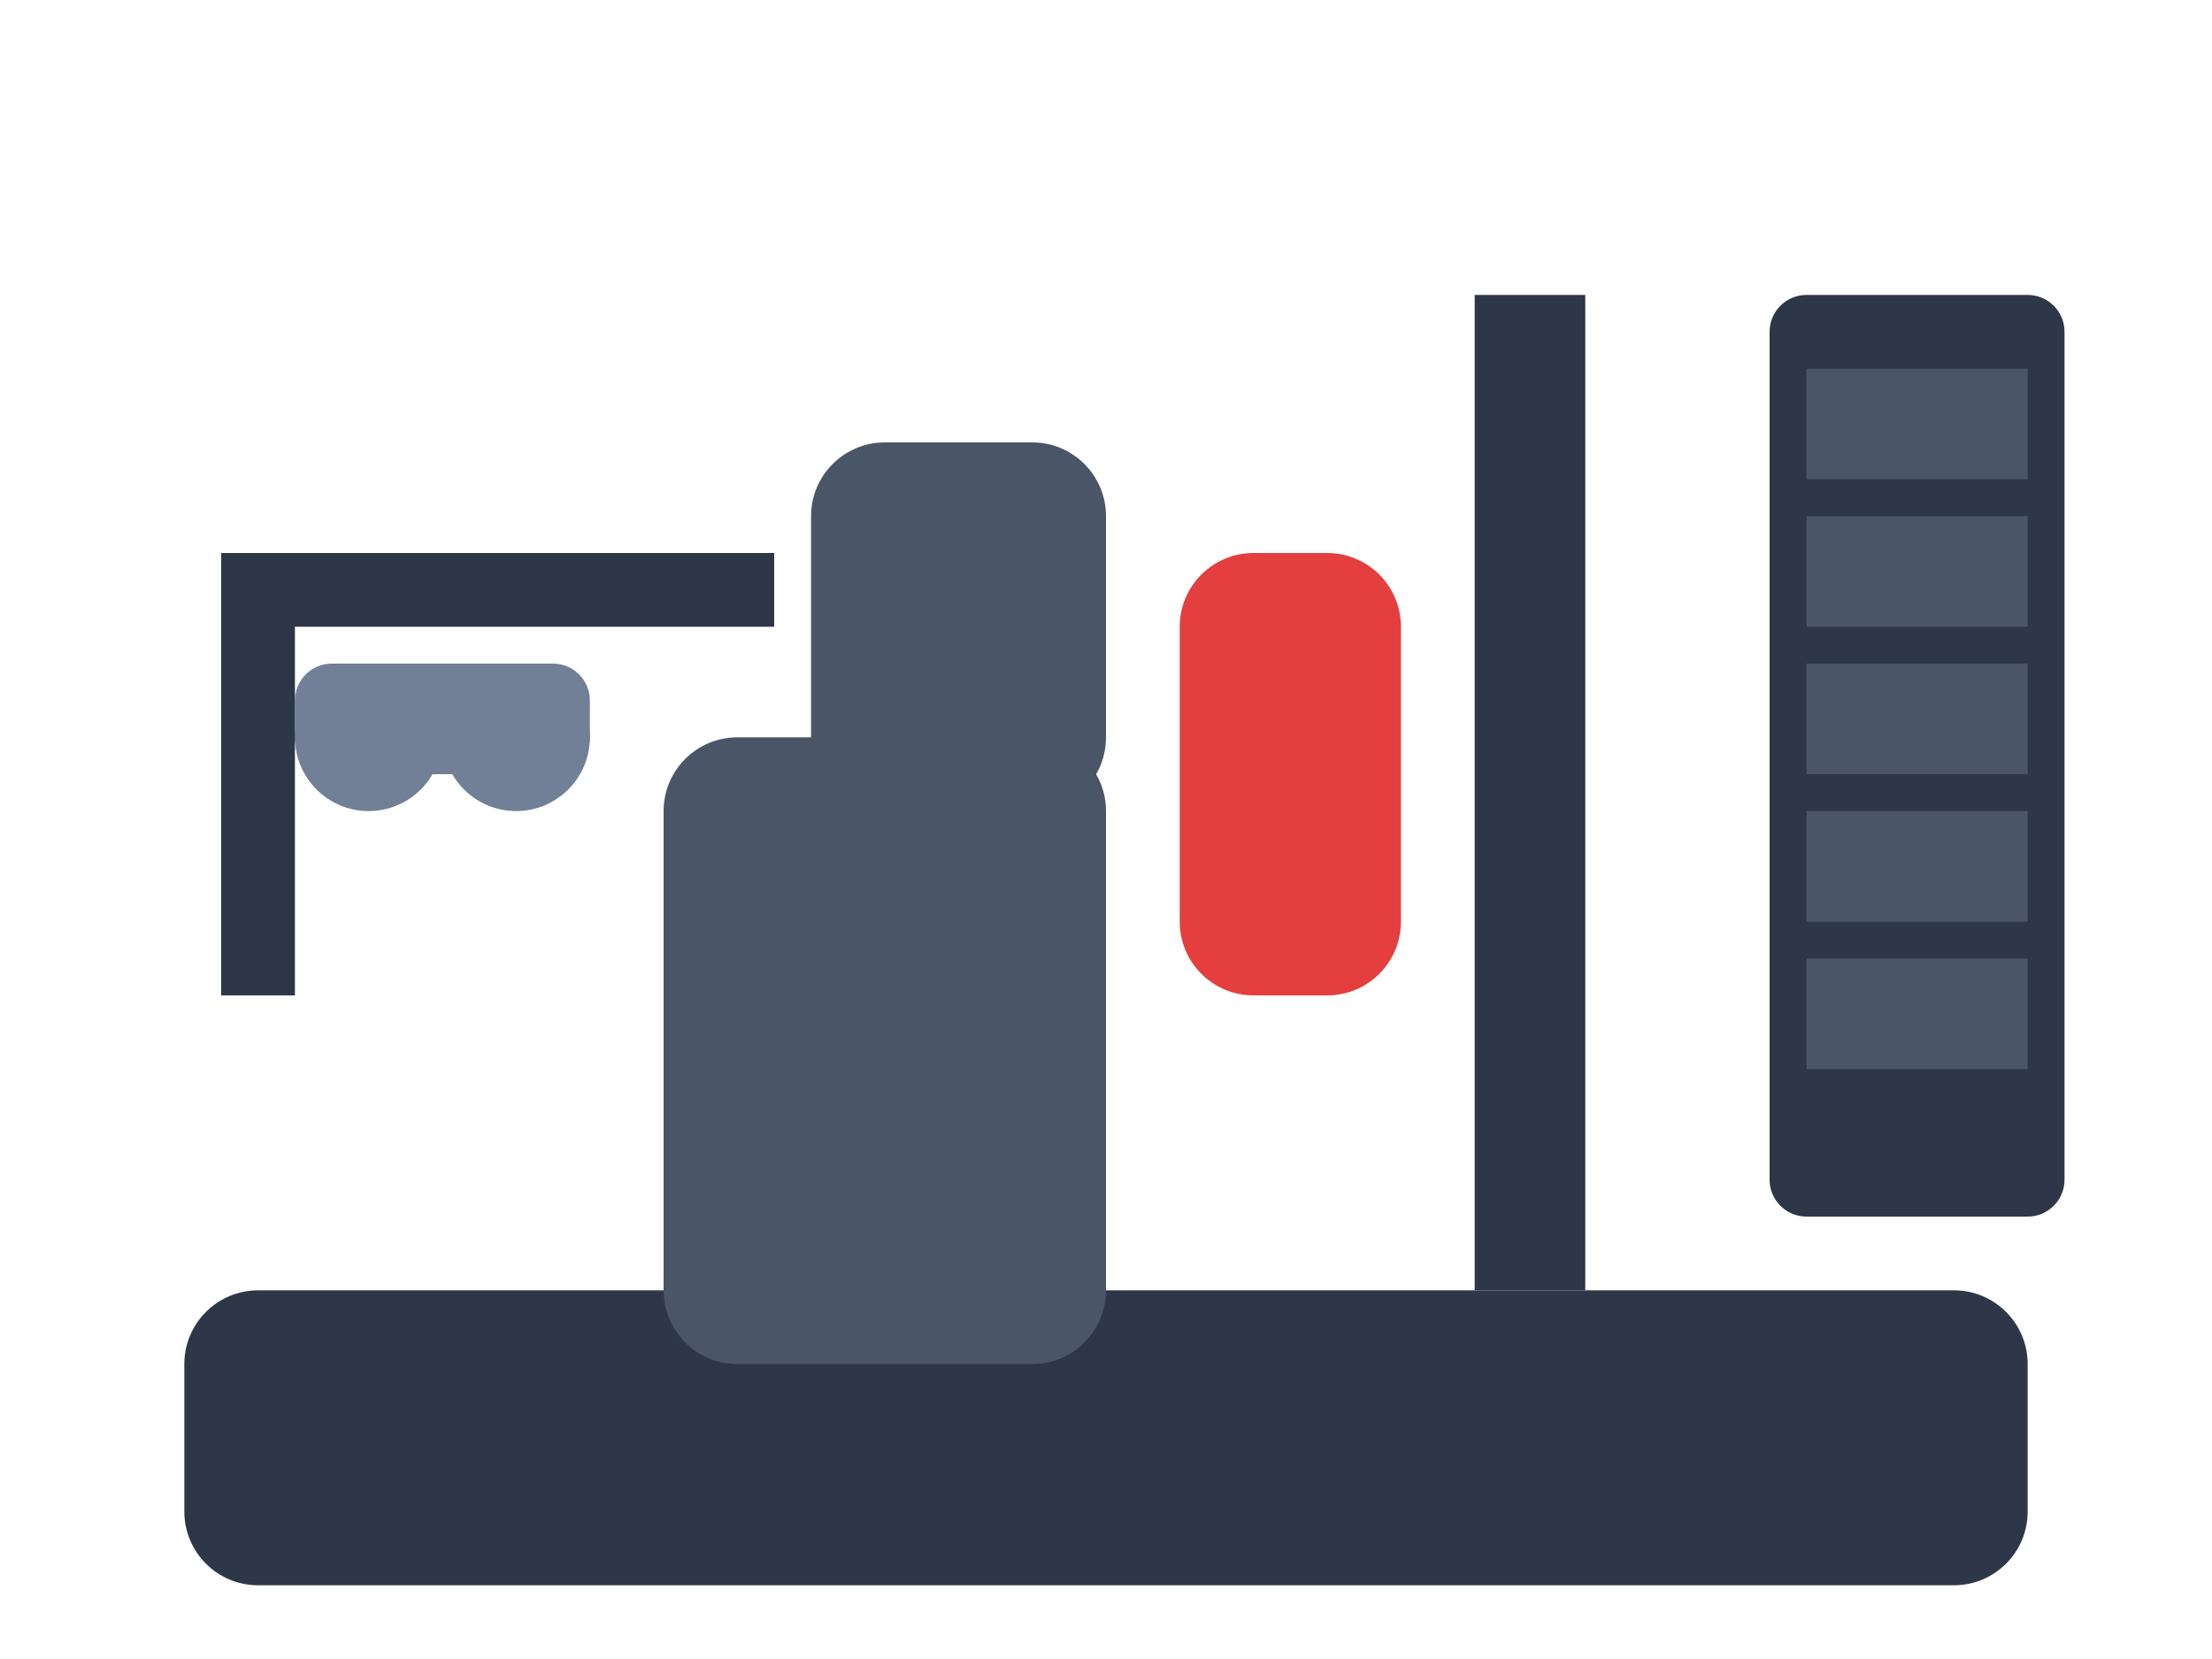
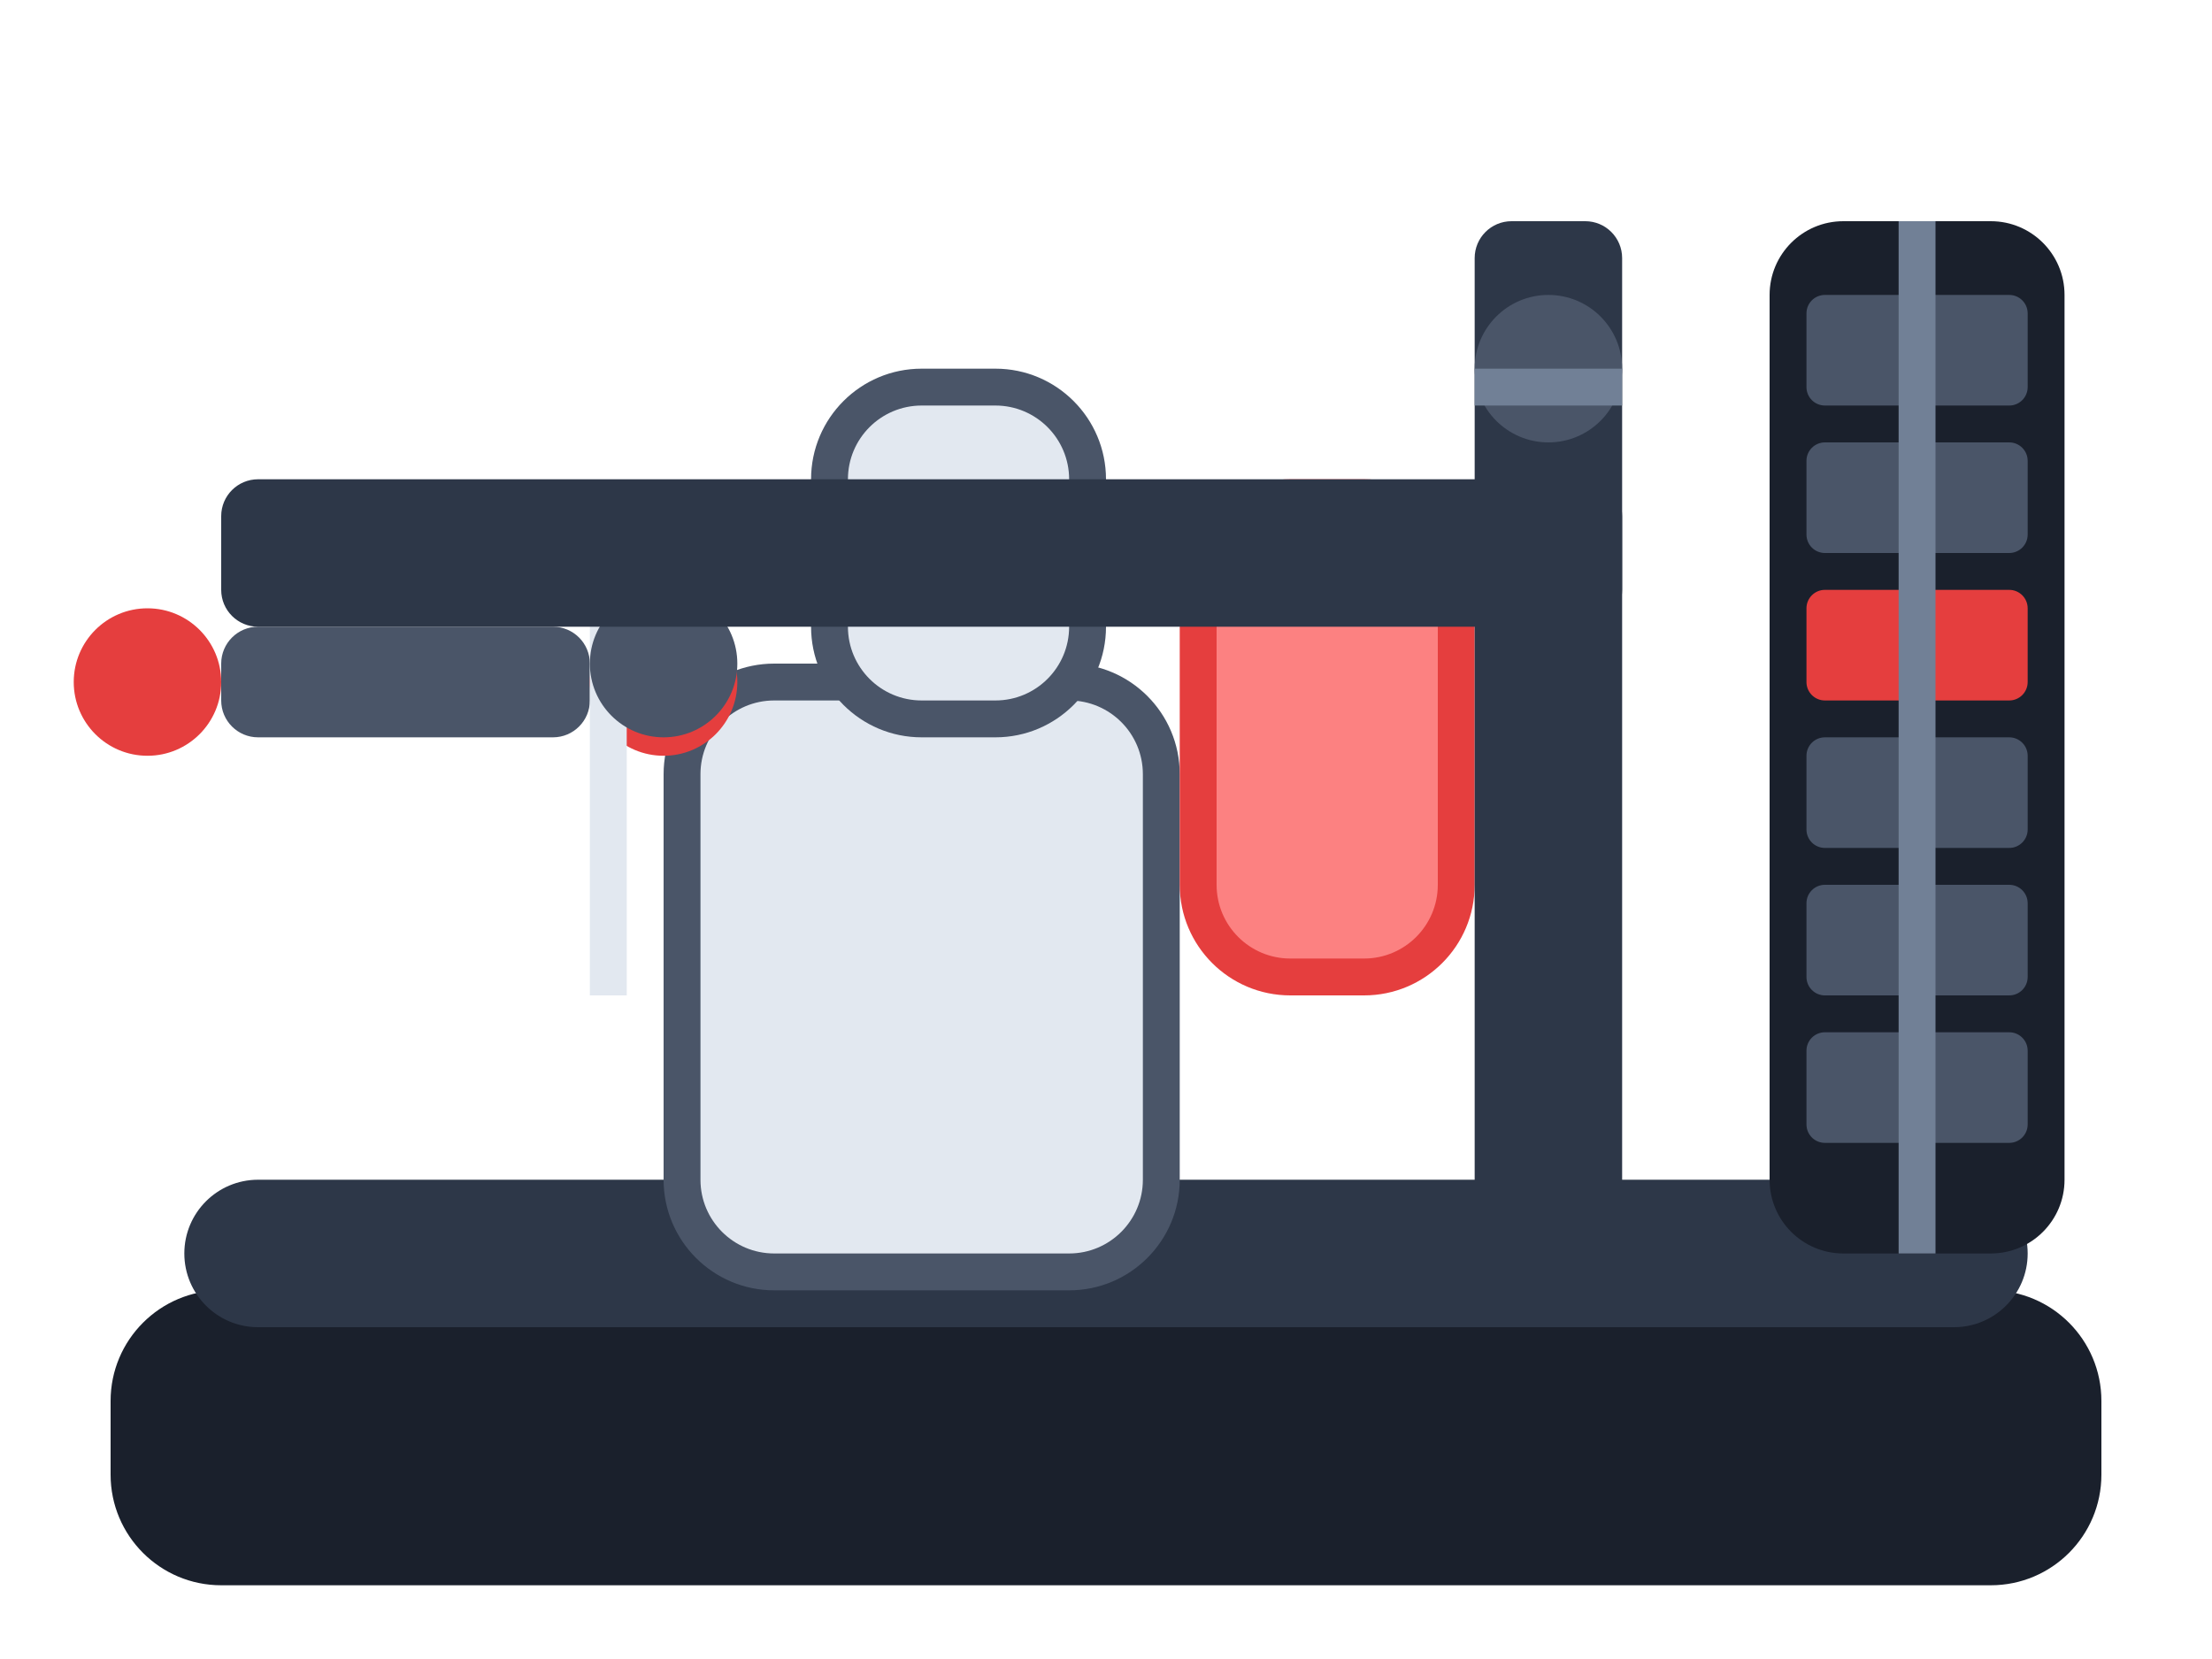
<svg xmlns="http://www.w3.org/2000/svg" width="60" height="45" viewBox="0 0 60 45">
-   <rect x="5" y="35" width="50" height="8" fill="#2d3748" rx="2" />
-   <rect x="18" y="20" width="12" height="17" fill="#4a5568" rx="2" />
-   <rect x="22" y="12" width="8" height="10" fill="#4a5568" rx="2" />
-   <rect x="8" y="18" width="8" height="3" fill="#718096" rx="1" />
-   <circle cx="10" cy="20" r="2" fill="#718096" />
-   <circle cx="14" cy="20" r="2" fill="#718096" />
-   <rect x="6" y="15" width="2" height="12" fill="#2d3748" />
-   <rect x="6" y="15" width="15" height="2" fill="#2d3748" />
-   <rect x="32" y="15" width="6" height="12" fill="#e53e3e" rx="2" />
-   <rect x="48" y="8" width="8" height="25" fill="#2d3748" rx="1" />
-   <rect x="49" y="10" width="6" height="3" fill="#4a5568" />
-   <rect x="49" y="14" width="6" height="3" fill="#4a5568" />
-   <rect x="49" y="18" width="6" height="3" fill="#4a5568" />
-   <rect x="49" y="22" width="6" height="3" fill="#4a5568" />
-   <rect x="49" y="26" width="6" height="3" fill="#4a5568" />
-   <rect x="40" y="8" width="3" height="27" fill="#2d3748" />
+   <rect x="3" y="35" width="54" height="8" fill="#1a202c" rx="3" />
+   <rect x="5" y="32" width="50" height="4" fill="#2d3748" rx="2" />
+   <rect x="18" y="18" width="14" height="17" fill="#4a5568" rx="3" />
+   <rect x="19" y="19" width="12" height="15" fill="#e2e8f0" rx="2" />
+   <rect x="22" y="10" width="8" height="10" fill="#4a5568" rx="3" />
+   <rect x="23" y="11" width="6" height="8" fill="#e2e8f0" rx="2" />
+   <rect x="6" y="17" width="10" height="3" fill="#4a5568" rx="1" />
+   <circle cx="4" cy="18.5" r="2" fill="#e53e3e" />
+   <circle cx="18" cy="18.5" r="2" fill="#e53e3e" />
+   <rect x="16" y="15" width="1" height="12" fill="#e2e8f0" />
+   <circle cx="18" cy="18" r="2" fill="#4a5568" />
+   <rect x="32" y="13" width="8" height="14" fill="#e53e3e" rx="3" />
+   <rect x="33" y="14" width="6" height="12" fill="#fc8181" rx="2" />
+   <rect x="40" y="6" width="4" height="29" fill="#2d3748" rx="1" />
+   <rect x="6" y="13" width="38" height="4" fill="#2d3748" rx="1" />
+   <rect x="48" y="6" width="8" height="28" fill="#1a202c" rx="2" />
+   <rect x="49" y="8" width="6" height="3" fill="#4a5568" rx="0.5" />
+   <rect x="49" y="12" width="6" height="3" fill="#4a5568" rx="0.5" />
+   <rect x="49" y="16" width="6" height="3" fill="#e53e3e" rx="0.5" />
+   <rect x="49" y="20" width="6" height="3" fill="#4a5568" rx="0.5" />
+   <rect x="49" y="24" width="6" height="3" fill="#4a5568" rx="0.5" />
+   <rect x="49" y="28" width="6" height="3" fill="#4a5568" rx="0.5" />
+   <rect x="51.5" y="6" width="1" height="28" fill="#718096" />
+   <circle cx="42" cy="10" r="2" fill="#4a5568" />
+   <rect x="40" y="10" width="4" height="1" fill="#718096" />
</svg>
